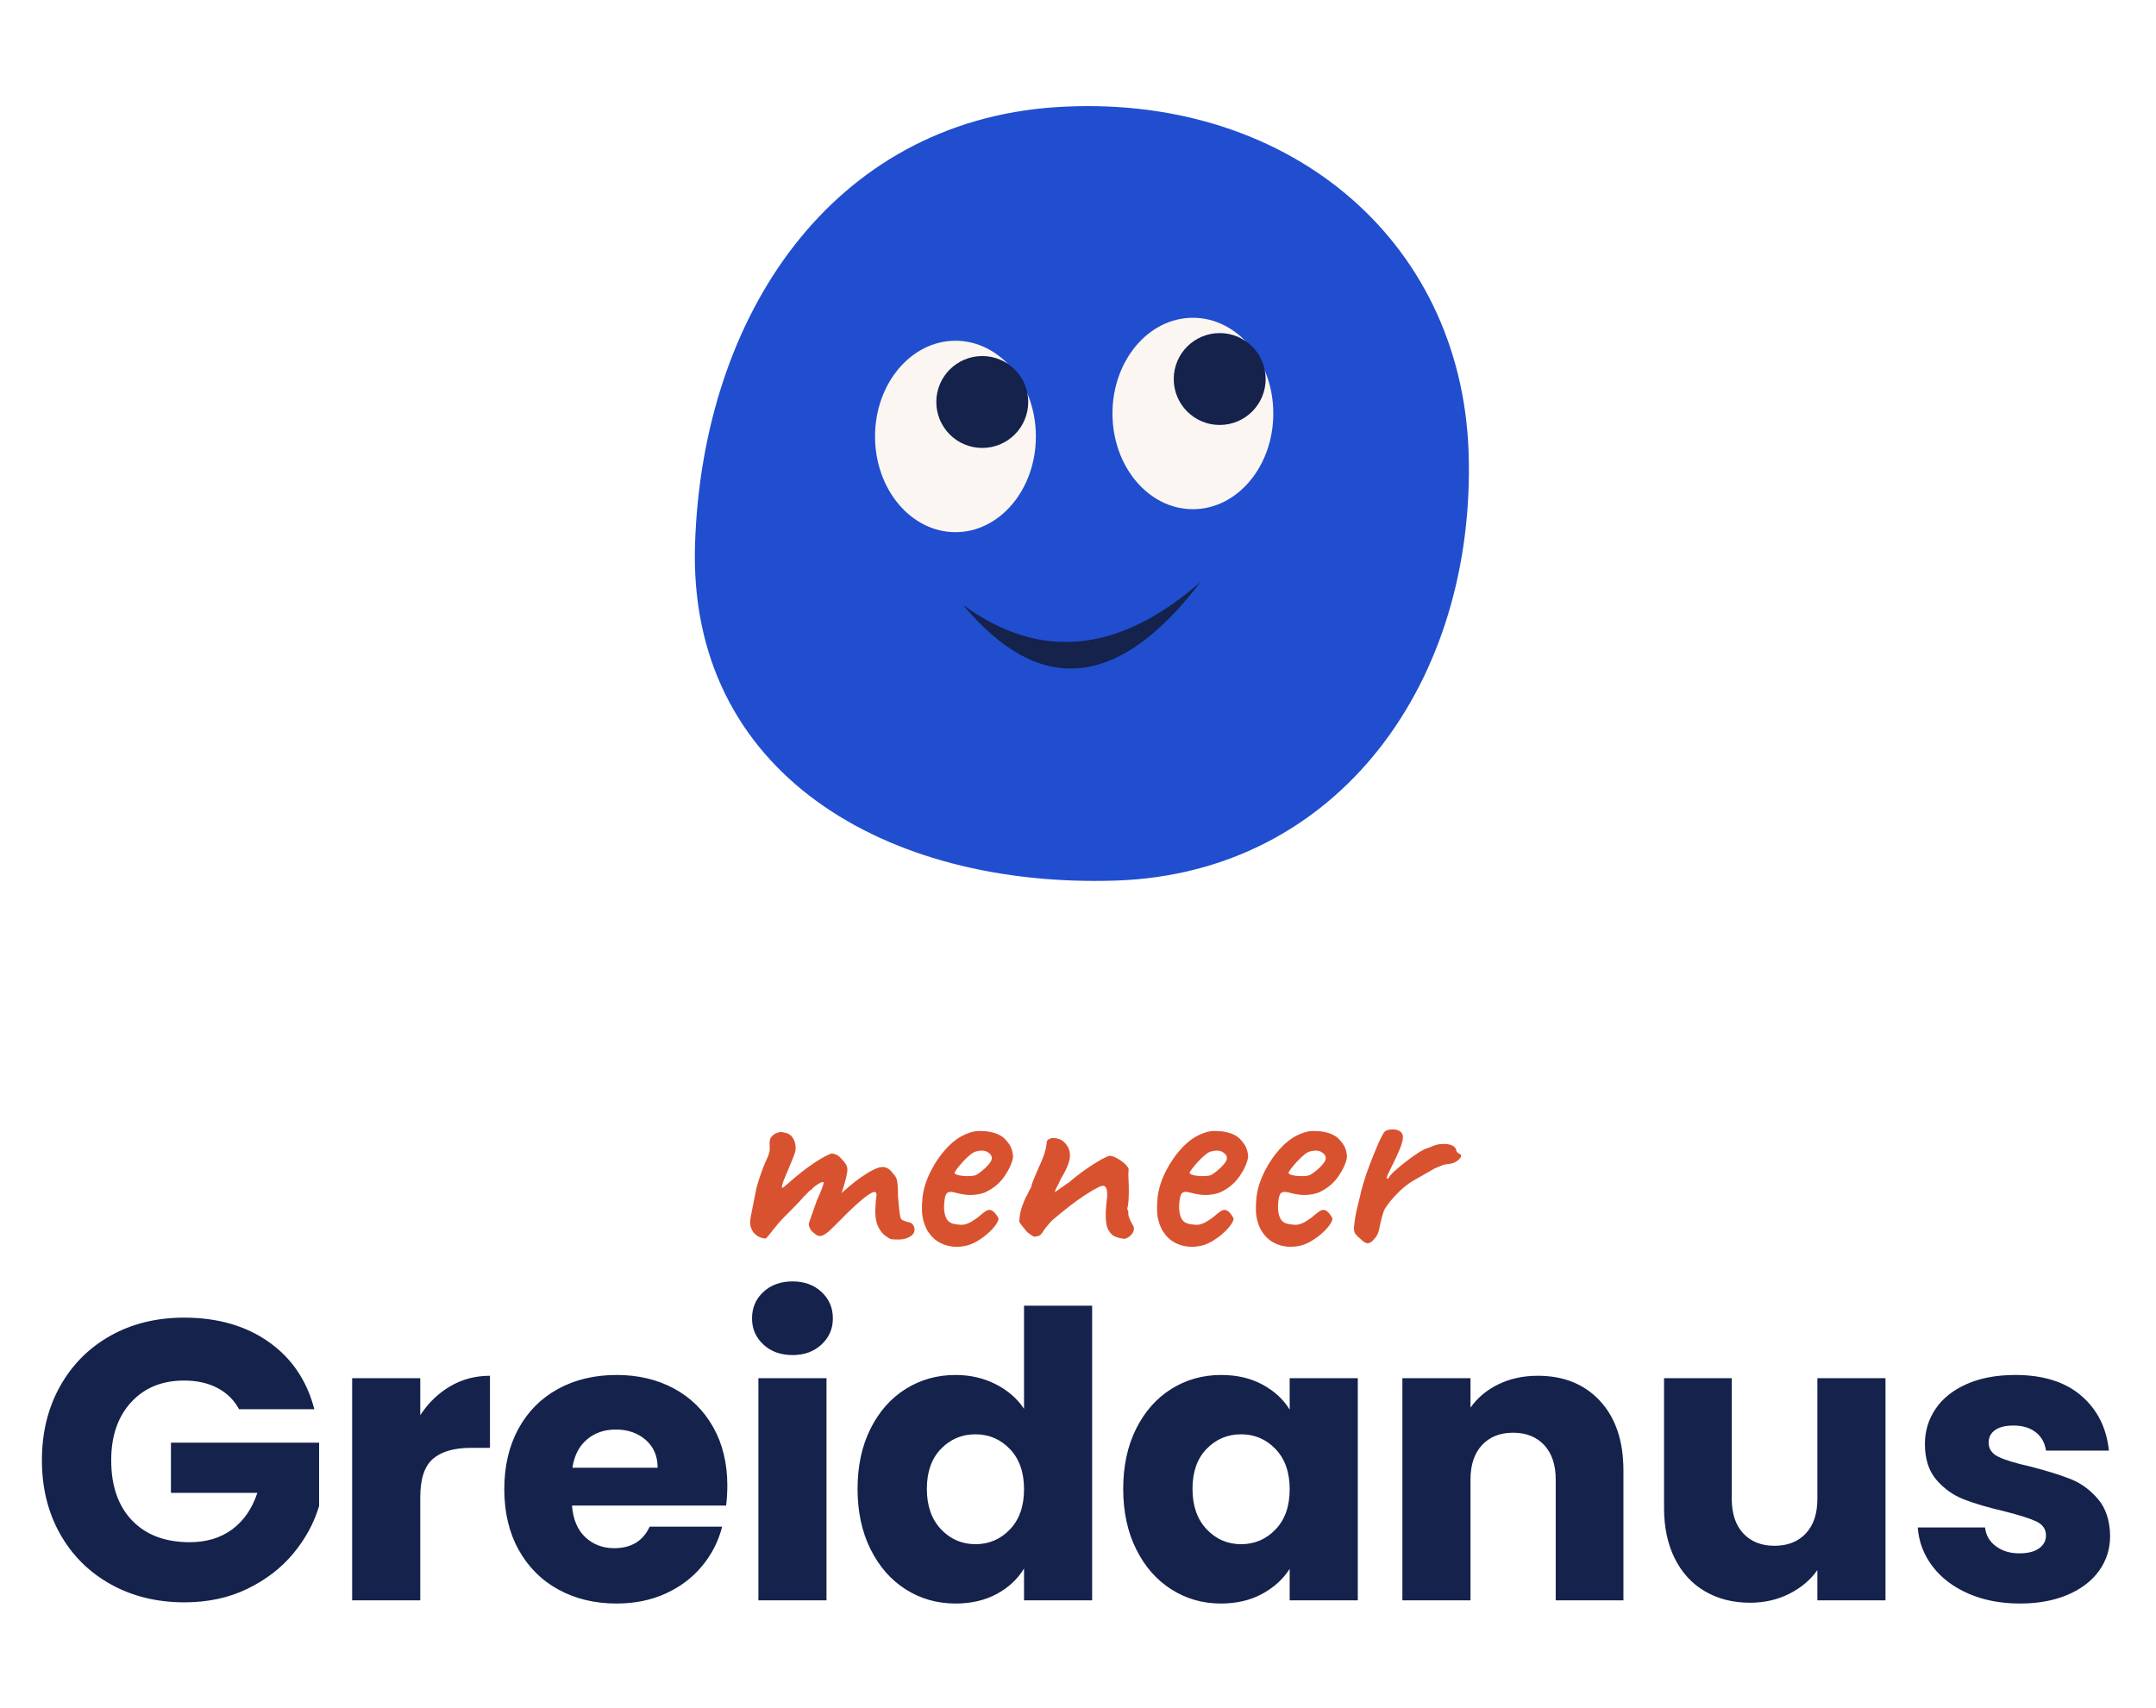
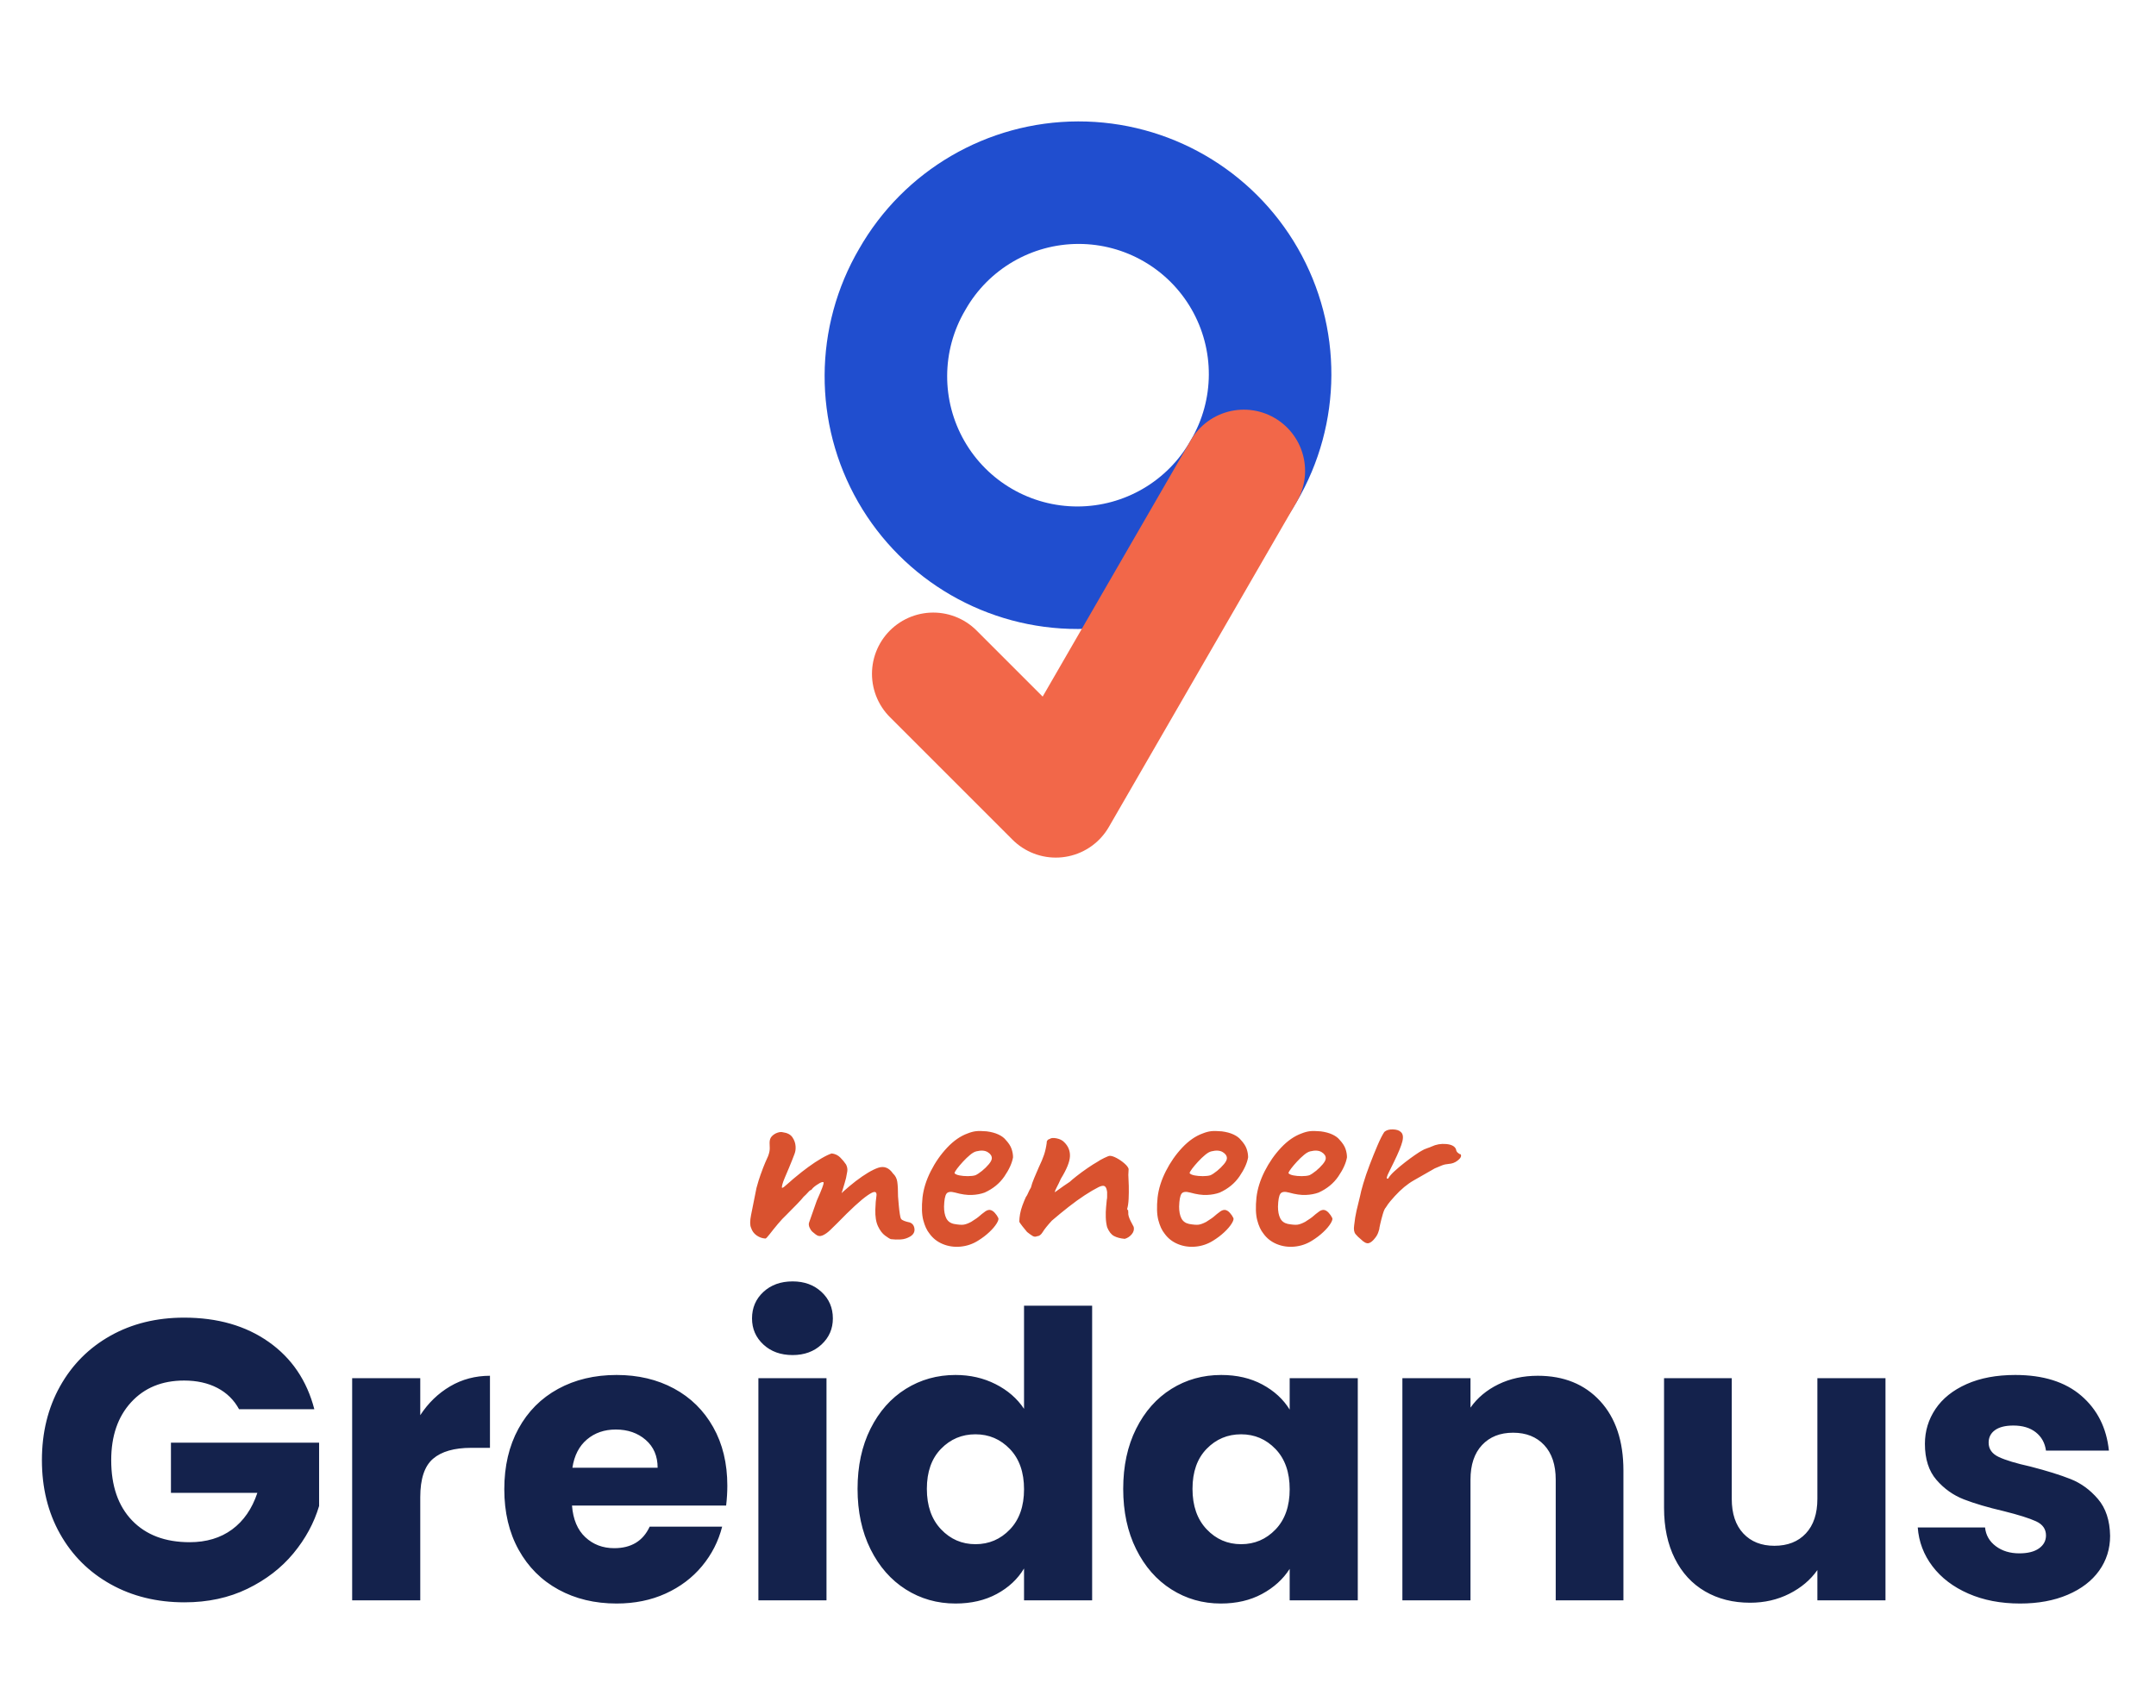
<svg xmlns="http://www.w3.org/2000/svg" viewBox="0 0 563 446" width="563" height="446" role="img" aria-labelledby="titel">
-   <g id="blobje" transform="translate(153.5 0)">
-     <path fill="#204ECF" d="M122 28 C182 24 228 62 230 118 C232 178 196 228 138 230 C78 232 26 202 28 142 C30 82 64 32 122 28 Z" />
-     <ellipse cx="96" cy="114" rx="21" ry="25" fill="#FBF6F1" />
-     <ellipse cx="158" cy="108" rx="21" ry="25" fill="#FBF6F1" />
-     <circle cx="103" cy="105" r="12" fill="#14224C" />
-     <circle cx="165" cy="99" r="12" fill="#14224C" />
-     <path fill="#14224C" d="M98 158 Q128 194 160 152 Q128 180 98 158 Z" />
+   <g id="teken" transform="translate(153.5 0)">
+     <g transform="translate(8 0)" fill="none" stroke-width="32">
+       <path stroke="#204ECF" d="M163.3 123A50 50 0 1 0 76.7 73A50 50 0 1 0 163.3 123Z" />
+       <path stroke="#F26749" stroke-linecap="round" stroke-linejoin="round" d="M163.3 123L114.2 208L82.2 176" />
+     </g>
  </g>
  <path id="meneer" fill="#D9522F" d="M232.633 323.66Q232.165 323.504 231.112 322.724Q230.059 321.944 229.279 320.306Q228.499 318.668 228.577 315.938Q228.655 313.598 228.85 312.506Q229.045 311.414 228.421 311.336Q227.953 311.258 226.588 312.194Q225.223 313.13 223.234 314.963Q221.245 316.796 218.671 319.448Q217.813 320.306 216.799 321.281Q215.785 322.256 214.81 322.685Q213.835 323.114 212.977 322.412L212.119 321.71Q211.651 321.242 211.378 320.579Q211.105 319.916 211.261 319.37L213.289 313.598Q214.303 311.336 214.693 310.283Q215.083 309.23 215.083 308.957Q215.083 308.684 214.693 308.762Q214.225 308.84 213.211 309.542Q212.197 310.244 211.885 310.79Q211.573 310.79 211.027 311.414Q210.481 312.038 209.857 312.584Q209.389 313.208 208.063 314.573Q206.737 315.938 205.333 317.342Q204.319 318.278 203.11 319.721Q201.901 321.164 201.004 322.334Q200.107 323.504 199.873 323.504Q198.625 323.426 197.572 322.685Q196.519 321.944 196.129 320.696Q195.661 319.682 196.129 317.342Q196.597 315.002 197.533 310.322Q197.845 309.152 198.079 308.411Q198.313 307.67 198.586 306.89Q198.859 306.11 199.288 304.979Q199.717 303.848 200.575 301.976Q201.043 300.728 201.004 299.831Q200.965 298.934 200.965 298.466Q200.965 297.374 201.589 296.75Q202.213 296.126 203.032 295.853Q203.851 295.58 204.397 295.736Q206.191 295.97 206.932 297.062Q207.673 298.154 207.751 299.402Q207.829 300.494 207.478 301.391Q207.127 302.288 206.893 302.912L206.035 305.018Q205.411 306.5 204.943 307.592Q204.475 308.684 204.319 309.308Q204.163 309.932 204.163 310.166Q204.241 310.4 204.787 309.971Q205.333 309.542 206.191 308.762Q207.049 307.982 207.829 307.358Q209.311 306.11 211.066 304.823Q212.821 303.536 214.498 302.561Q216.175 301.586 217.189 301.274Q218.515 301.43 219.412 302.327Q220.309 303.224 220.933 304.16Q221.401 305.096 221.245 305.993Q221.089 306.89 220.933 307.67Q220.855 307.982 220.582 308.957Q220.309 309.932 220.036 310.79Q219.763 311.648 219.763 311.648Q219.763 311.648 220.348 311.102Q220.933 310.556 221.83 309.815Q222.727 309.074 223.429 308.528Q227.017 305.798 229.318 305.018Q231.619 304.238 233.179 306.5Q234.115 307.358 234.31 308.684Q234.505 310.01 234.505 312.506Q234.583 313.52 234.7 314.807Q234.817 316.094 234.973 317.108Q235.129 318.122 235.285 318.356Q235.519 318.668 236.143 318.902Q236.767 319.136 237.547 319.292Q238.639 319.682 238.795 320.93Q238.951 322.178 237.703 322.958Q236.533 323.66 235.207 323.738Q233.881 323.816 232.633 323.66ZM255.409 324.05Q253.303 325.376 250.846 325.61Q248.389 325.844 246.205 324.947Q244.021 324.05 242.695 322.178Q241.681 320.93 241.096 318.707Q240.511 316.484 240.901 312.74Q241.291 309.386 243.046 305.915Q244.801 302.444 247.336 299.753Q249.871 297.062 252.679 296.048Q253.849 295.58 254.863 295.463Q255.877 295.346 257.671 295.502Q259.465 295.736 260.713 296.321Q261.961 296.906 262.585 297.686Q263.755 298.934 264.145 300.065Q264.535 301.196 264.535 302.288Q264.145 304.55 262.273 307.28Q260.401 310.01 257.125 311.492Q255.643 312.038 253.771 312.116Q251.899 312.194 249.403 311.492Q247.687 311.024 247.141 311.804Q246.595 312.584 246.517 315.158Q246.517 317.03 247.102 318.2Q247.687 319.37 249.091 319.682Q250.807 319.994 251.626 319.877Q252.445 319.76 253.615 319.136Q254.473 318.59 254.98 318.239Q255.487 317.888 255.916 317.498Q256.345 317.108 256.891 316.718Q257.359 316.328 257.71 316.172Q258.061 316.016 258.451 316.016Q259.153 316.094 259.777 316.796Q260.401 317.498 260.635 318.044Q260.947 318.434 260.284 319.526Q259.621 320.618 258.334 321.827Q257.047 323.036 255.409 324.05ZM254.707 306.968Q255.409 306.656 256.423 305.837Q257.437 305.018 258.217 304.082Q258.997 303.146 258.997 302.522Q258.997 301.586 257.905 300.923Q256.813 300.26 254.941 300.728Q254.239 300.884 253.303 301.664Q252.367 302.444 251.47 303.419Q250.573 304.394 249.949 305.213Q249.325 306.032 249.247 306.422Q249.559 306.812 250.534 307.007Q251.509 307.202 252.718 307.202Q253.927 307.202 254.707 306.968ZM293.707 323.582Q291.991 323.426 290.899 322.841Q289.807 322.256 289.105 320.54Q288.793 319.292 288.754 317.927Q288.715 316.562 288.832 315.314Q288.949 314.066 289.027 313.286Q289.105 313.13 289.105 312.545Q289.105 311.96 289.105 311.336Q288.949 310.088 288.442 309.815Q287.935 309.542 286.843 310.088Q285.283 310.868 283.255 312.194Q281.227 313.52 279.043 315.236Q276.859 316.952 274.675 318.824Q272.959 320.696 272.296 321.788Q271.633 322.88 270.853 322.88Q270.229 323.192 269.605 322.802Q268.981 322.412 268.201 321.788Q267.655 321.164 266.992 320.306Q266.329 319.448 266.173 319.136Q266.173 318.2 266.368 317.108Q266.563 316.016 266.992 314.846Q267.421 313.676 267.889 312.662Q268.201 312.272 268.474 311.609Q268.747 310.946 269.215 310.166Q269.449 309.152 270.073 307.67Q270.697 306.188 271.243 304.94Q272.179 302.99 272.647 301.586Q273.115 300.182 273.349 298.388Q273.271 298.232 273.466 297.92Q273.661 297.608 273.973 297.53H274.051Q274.597 297.062 275.923 297.335Q277.249 297.608 277.951 298.388Q279.511 299.948 279.394 302.093Q279.277 304.238 277.015 307.904Q276.469 309.152 275.962 310.088Q275.455 311.024 275.455 311.414Q275.455 311.414 276.157 310.907Q276.859 310.4 277.795 309.737Q278.731 309.074 279.355 308.684Q279.745 308.294 281.071 307.241Q282.397 306.188 283.996 305.096Q285.595 304.004 286.453 303.536Q287.233 302.99 288.364 302.444Q289.495 301.898 289.807 301.898Q290.509 301.898 291.601 302.483Q292.693 303.068 293.629 303.887Q294.565 304.706 294.721 305.33Q294.721 305.642 294.682 306.071Q294.643 306.5 294.643 306.89Q294.721 308.06 294.76 309.776Q294.799 311.492 294.721 313.13Q294.643 314.768 294.331 315.782Q294.331 315.782 294.409 315.938Q294.487 316.094 294.643 316.25Q294.565 316.406 294.604 316.562Q294.643 316.718 294.643 316.718Q294.565 317.03 294.721 317.615Q294.877 318.2 295.228 318.902Q295.579 319.604 296.047 320.462Q296.281 321.476 295.54 322.373Q294.799 323.27 293.707 323.582ZM316.795 324.05Q314.689 325.376 312.232 325.61Q309.775 325.844 307.591 324.947Q305.407 324.05 304.081 322.178Q303.067 320.93 302.482 318.707Q301.897 316.484 302.287 312.74Q302.677 309.386 304.432 305.915Q306.187 302.444 308.722 299.753Q311.257 297.062 314.065 296.048Q315.235 295.58 316.249 295.463Q317.263 295.346 319.057 295.502Q320.851 295.736 322.099 296.321Q323.347 296.906 323.971 297.686Q325.141 298.934 325.531 300.065Q325.921 301.196 325.921 302.288Q325.531 304.55 323.659 307.28Q321.787 310.01 318.511 311.492Q317.029 312.038 315.157 312.116Q313.285 312.194 310.789 311.492Q309.073 311.024 308.527 311.804Q307.981 312.584 307.903 315.158Q307.903 317.03 308.488 318.2Q309.073 319.37 310.477 319.682Q312.193 319.994 313.012 319.877Q313.831 319.76 315.001 319.136Q315.859 318.59 316.366 318.239Q316.873 317.888 317.302 317.498Q317.731 317.108 318.277 316.718Q318.745 316.328 319.096 316.172Q319.447 316.016 319.837 316.016Q320.539 316.094 321.163 316.796Q321.787 317.498 322.021 318.044Q322.333 318.434 321.67 319.526Q321.007 320.618 319.72 321.827Q318.433 323.036 316.795 324.05ZM316.093 306.968Q316.795 306.656 317.809 305.837Q318.823 305.018 319.603 304.082Q320.383 303.146 320.383 302.522Q320.383 301.586 319.291 300.923Q318.199 300.26 316.327 300.728Q315.625 300.884 314.689 301.664Q313.753 302.444 312.856 303.419Q311.959 304.394 311.335 305.213Q310.711 306.032 310.633 306.422Q310.945 306.812 311.92 307.007Q312.895 307.202 314.104 307.202Q315.313 307.202 316.093 306.968ZM342.613 324.05Q340.507 325.376 338.05 325.61Q335.593 325.844 333.409 324.947Q331.225 324.05 329.899 322.178Q328.885 320.93 328.3 318.707Q327.715 316.484 328.105 312.74Q328.495 309.386 330.25 305.915Q332.005 302.444 334.54 299.753Q337.075 297.062 339.883 296.048Q341.053 295.58 342.067 295.463Q343.081 295.346 344.875 295.502Q346.669 295.736 347.917 296.321Q349.165 296.906 349.789 297.686Q350.959 298.934 351.349 300.065Q351.739 301.196 351.739 302.288Q351.349 304.55 349.477 307.28Q347.605 310.01 344.329 311.492Q342.847 312.038 340.975 312.116Q339.103 312.194 336.607 311.492Q334.891 311.024 334.345 311.804Q333.799 312.584 333.721 315.158Q333.721 317.03 334.306 318.2Q334.891 319.37 336.295 319.682Q338.011 319.994 338.83 319.877Q339.649 319.76 340.819 319.136Q341.677 318.59 342.184 318.239Q342.691 317.888 343.12 317.498Q343.549 317.108 344.095 316.718Q344.563 316.328 344.914 316.172Q345.265 316.016 345.655 316.016Q346.357 316.094 346.981 316.796Q347.605 317.498 347.839 318.044Q348.151 318.434 347.488 319.526Q346.825 320.618 345.538 321.827Q344.251 323.036 342.613 324.05ZM341.911 306.968Q342.613 306.656 343.627 305.837Q344.641 305.018 345.421 304.082Q346.201 303.146 346.201 302.522Q346.201 301.586 345.109 300.923Q344.017 300.26 342.145 300.728Q341.443 300.884 340.507 301.664Q339.571 302.444 338.674 303.419Q337.777 304.394 337.153 305.213Q336.529 306.032 336.451 306.422Q336.763 306.812 337.738 307.007Q338.713 307.202 339.922 307.202Q341.131 307.202 341.911 306.968ZM355.327 323.66Q354.625 323.114 354.001 322.373Q353.377 321.632 353.611 320.072Q353.845 317.888 354.235 316.211Q354.625 314.534 355.171 312.35Q355.327 311.414 355.99 309.152Q356.653 306.89 357.667 304.238Q358.681 301.586 359.695 299.207Q360.709 296.828 361.489 295.658Q362.269 294.956 363.712 294.995Q365.155 295.034 365.779 295.658Q366.637 296.36 366.208 298.115Q365.779 299.87 363.985 303.536Q363.361 304.862 362.815 305.915Q362.269 306.968 362.152 307.475Q362.035 307.982 362.503 307.826Q362.971 306.968 364.219 305.837Q365.467 304.706 366.871 303.614Q368.275 302.522 369.523 301.664Q370.771 300.806 371.239 300.572Q371.863 300.182 372.682 299.909Q373.501 299.636 373.813 299.48Q375.607 298.622 377.674 298.817Q379.741 299.012 380.209 300.182Q380.287 300.806 380.716 301.118Q381.145 301.43 381.145 301.43Q381.457 301.43 381.496 301.664Q381.535 301.898 381.535 301.898Q381.535 302.444 380.56 303.185Q379.585 303.926 378.337 304.004Q377.323 304.082 376.543 304.394Q375.763 304.706 374.671 305.174Q371.707 306.89 369.211 308.294Q366.715 309.698 364.219 312.428Q363.673 313.052 363.088 313.715Q362.503 314.378 361.879 315.392Q361.489 315.782 361.099 317.108Q360.709 318.434 360.436 319.643Q360.163 320.852 360.163 321.086Q360.163 321.086 359.929 321.827Q359.695 322.568 359.149 323.27Q358.213 324.518 357.394 324.713Q356.575 324.908 355.327 323.66Z" />
  <path id="greidanus" fill="#14224C" d="M62.424 368.08Q60.448 364.44 56.756 362.516Q53.064 360.592 48.072 360.592Q39.44 360.592 34.24 366.26Q29.04 371.928 29.04 381.392Q29.04 391.48 34.5 397.148Q39.96 402.816 49.528 402.816Q56.08 402.816 60.604 399.488Q65.128 396.16 67.208 389.92H44.64V376.816H83.328V393.352Q81.352 400.008 76.62 405.728Q71.888 411.448 64.608 414.984Q57.328 418.52 48.176 418.52Q37.36 418.52 28.884 413.788Q20.408 409.056 15.676 400.632Q10.944 392.208 10.944 381.392Q10.944 370.576 15.676 362.1Q20.408 353.624 28.832 348.892Q37.256 344.16 48.072 344.16Q61.176 344.16 70.172 350.504Q79.168 356.848 82.08 368.08ZM127.944 359.344V378.168H123.056Q116.4 378.168 113.072 381.028Q109.744 383.888 109.744 391.064V418.0H91.96V359.968H109.744V369.64Q112.864 364.856 117.544 362.1Q122.224 359.344 127.944 359.344ZM189.616 393.248H149.368Q149.784 398.656 152.852 401.516Q155.92 404.376 160.392 404.376Q167.048 404.376 169.648 398.76H188.576Q187.12 404.48 183.324 409.056Q179.528 413.632 173.808 416.232Q168.088 418.832 161.016 418.832Q152.488 418.832 145.832 415.192Q139.176 411.552 135.432 404.792Q131.688 398.032 131.688 388.984Q131.688 379.936 135.38 373.176Q139.072 366.416 145.728 362.776Q152.384 359.136 161.016 359.136Q169.44 359.136 175.992 362.672Q182.544 366.208 186.236 372.76Q189.928 379.312 189.928 388.048Q189.928 390.544 189.616 393.248ZM171.728 383.368Q171.728 378.792 168.608 376.088Q165.488 373.384 160.808 373.384Q156.336 373.384 153.268 375.984Q150.2 378.584 149.472 383.368ZM196.376 344.368Q196.376 340.208 199.34 337.452Q202.304 334.696 206.984 334.696Q211.56 334.696 214.524 337.452Q217.488 340.208 217.488 344.368Q217.488 348.424 214.524 351.18Q211.56 353.936 206.984 353.936Q202.304 353.936 199.34 351.18Q196.376 348.424 196.376 344.368ZM215.824 359.968V418.0H198.04V359.968ZM249.52 359.136Q255.24 359.136 259.972 361.528Q264.704 363.92 267.408 367.976V341.04H285.192V418.0H267.408V409.68Q264.912 413.84 260.284 416.336Q255.656 418.832 249.52 418.832Q242.344 418.832 236.52 415.14Q230.696 411.448 227.316 404.636Q223.936 397.824 223.936 388.88Q223.936 379.936 227.316 373.176Q230.696 366.416 236.52 362.776Q242.344 359.136 249.52 359.136ZM254.72 374.632Q249.416 374.632 245.724 378.428Q242.032 382.224 242.032 388.88Q242.032 395.536 245.724 399.436Q249.416 403.336 254.72 403.336Q260.024 403.336 263.716 399.488Q267.408 395.64 267.408 388.984Q267.408 382.328 263.716 378.48Q260.024 374.632 254.72 374.632ZM318.888 359.136Q325.024 359.136 329.652 361.632Q334.28 364.128 336.776 368.184V359.968H354.56V418.0H336.776V409.784Q334.176 413.84 329.548 416.336Q324.92 418.832 318.784 418.832Q311.712 418.832 305.888 415.14Q300.064 411.448 296.684 404.636Q293.304 397.824 293.304 388.88Q293.304 379.936 296.684 373.176Q300.064 366.416 305.888 362.776Q311.712 359.136 318.888 359.136ZM324.088 374.632Q318.784 374.632 315.092 378.428Q311.4 382.224 311.4 388.88Q311.4 395.536 315.092 399.436Q318.784 403.336 324.088 403.336Q329.392 403.336 333.084 399.488Q336.776 395.64 336.776 388.984Q336.776 382.328 333.084 378.48Q329.392 374.632 324.088 374.632ZM423.928 384.096V418.0H406.248V386.488Q406.248 380.664 403.232 377.44Q400.216 374.216 395.12 374.216Q390.024 374.216 387.008 377.44Q383.992 380.664 383.992 386.488V418.0H366.208V359.968H383.992V367.664Q386.696 363.816 391.272 361.58Q395.848 359.344 401.568 359.344Q411.76 359.344 417.844 365.948Q423.928 372.552 423.928 384.096ZM492.36 359.968V418.0H474.576V410.096Q471.872 413.944 467.244 416.284Q462.616 418.624 457.0 418.624Q450.344 418.624 445.248 415.66Q440.152 412.696 437.344 407.08Q434.536 401.464 434.536 393.872V359.968H452.216V391.48Q452.216 397.304 455.232 400.528Q458.248 403.752 463.344 403.752Q468.544 403.752 471.56 400.528Q474.576 397.304 474.576 391.48V359.968ZM500.784 398.968H518.36Q518.672 401.984 521.168 403.856Q523.664 405.728 527.304 405.728Q530.632 405.728 532.452 404.428Q534.272 403.128 534.272 401.048Q534.272 398.552 531.672 397.356Q529.072 396.16 523.248 394.704Q517.008 393.248 512.848 391.636Q508.688 390.024 505.672 386.54Q502.656 383.056 502.656 377.128Q502.656 372.136 505.412 368.028Q508.168 363.92 513.524 361.528Q518.88 359.136 526.264 359.136Q537.184 359.136 543.476 364.544Q549.768 369.952 550.704 378.896H534.272Q533.856 375.88 531.62 374.112Q529.384 372.344 525.744 372.344Q522.624 372.344 520.96 373.54Q519.296 374.736 519.296 376.816Q519.296 379.312 521.948 380.56Q524.6 381.808 530.216 383.056Q536.664 384.72 540.72 386.332Q544.776 387.944 547.844 391.532Q550.912 395.12 551.016 401.152Q551.016 406.248 548.156 410.252Q545.296 414.256 539.94 416.544Q534.584 418.832 527.512 418.832Q519.92 418.832 513.992 416.232Q508.064 413.632 504.632 409.108Q501.2 404.584 500.784 398.968Z" />
</svg>
